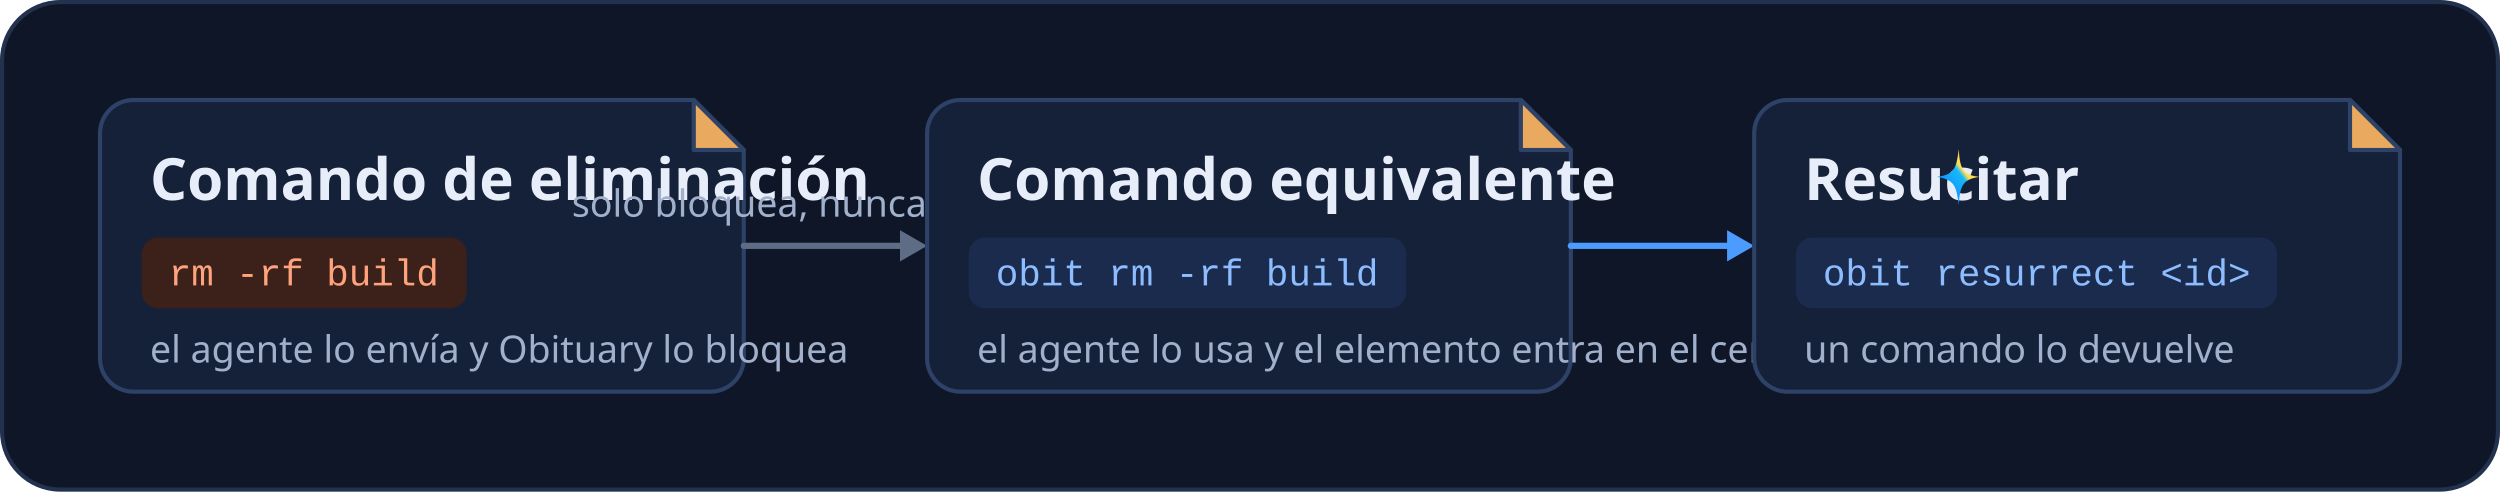
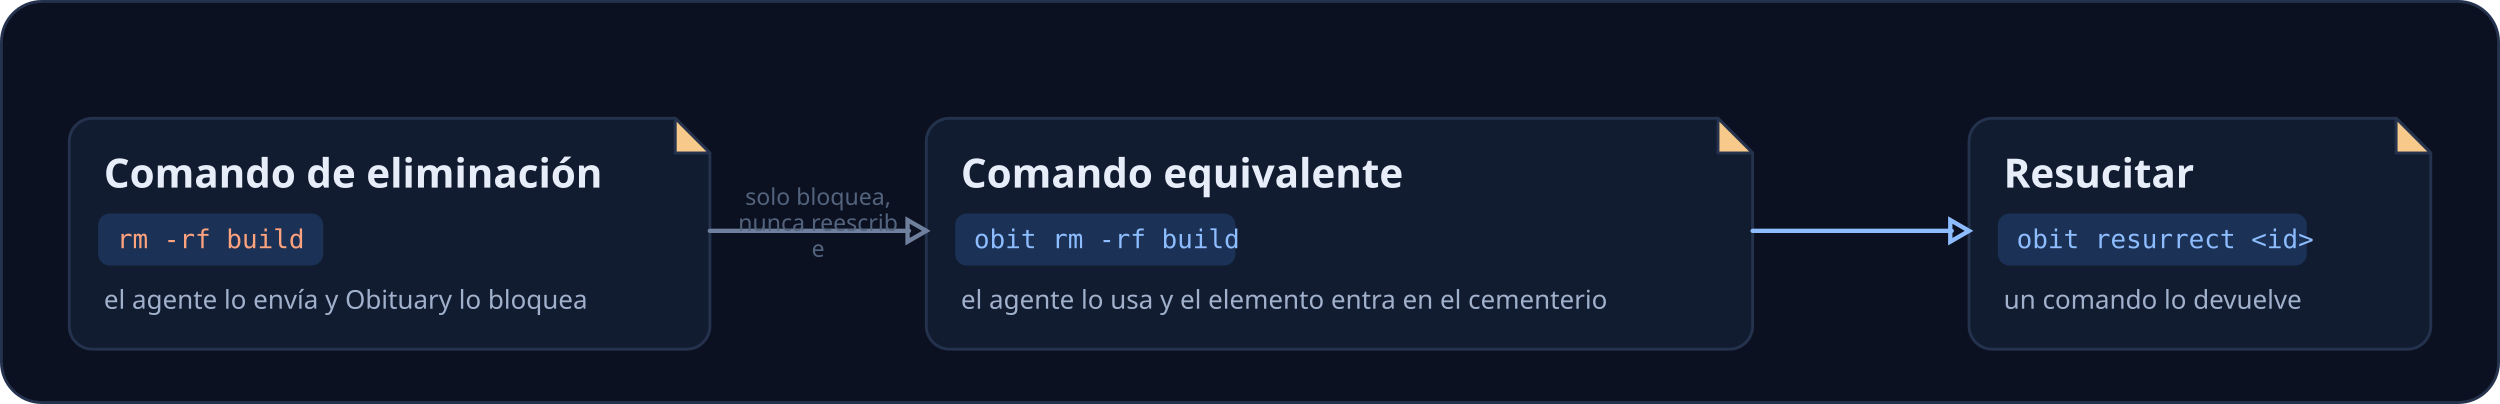
- <svg xmlns="http://www.w3.org/2000/svg" width="1200" height="236" viewBox="0 0 1200 236" role="img" aria-labelledby="title desc">
-   <defs>
-     <linearGradient id="spark" x1="0" y1="1" x2="1" y2="0">
-       <stop stop-color="#0876FF" />
-       <stop offset=".55" stop-color="#16B8FA" />
-       <stop offset=".62" stop-color="#FFE052" />
-       <stop offset="1" stop-color="#FFB329" />
-     </linearGradient>
-   </defs>
-   <rect x="1" y="1" width="1198" height="234" rx="28" fill="#0E1628" stroke="#22314D" stroke-width="2" />
+ <svg xmlns="http://www.w3.org/2000/svg" width="1732.7" height="280" viewBox="0 0 1732.7 280" role="img" aria-labelledby="title desc">
+   <rect x="1" y="1" width="1730.7" height="278" rx="28" fill="#0B1120" stroke="#24324D" stroke-width="2" />
  <g font-family="-apple-system, BlinkMacSystemFont, 'Segoe UI', 'Noto Sans', 'Noto Sans CJK SC', 'Noto Sans CJK TC', 'Noto Sans JP', 'Noto Sans KR', 'Noto Sans Cyrillic', 'Microsoft YaHei', 'PingFang SC', 'Hiragino Sans', 'Malgun Gothic', sans-serif">
-     <g>
-       <path d="M64 48H333L357 72V172A16 16 0 0 1 341 188H64A16 16 0 0 1 48 172V64A16 16 0 0 1 64 48Z" fill="#152039" stroke="#2E4166" stroke-width="2" />
-       <path d="M333 48V72H357Z" fill="#E9A95E" stroke="#2E4166" stroke-width="2" stroke-linejoin="round" />
-       <text x="72" y="96" font-size="28" font-weight="700" fill="#E8EEF9" id="guard-title" textLength="260" lengthAdjust="spacingAndGlyphs">Comando de eliminación</text>
-       <rect x="68" y="114" width="156" height="34" rx="8" fill="#3B2119" />
-       <text x="81" y="137" font-family="ui-monospace, 'Cascadia Code', 'SF Mono', SFMono-Regular, Menlo, Consolas, 'Liberation Mono', monospace" font-size="18" fill="#FFA27E">rm -rf build</text>
-       <text x="72" y="174" font-size="18" fill="#A1B1CC" id="guard-first" textLength="260" lengthAdjust="spacingAndGlyphs">el agente lo envía y Obituary lo bloquea</text>
-     </g>
-     <path d="M357 118H434" stroke="#5E6C86" stroke-width="3" stroke-linecap="round" fill="none" />
-     <path d="M445 118l-13 -7.5v15Z" fill="#5E6C86" />
-     <text x="401" y="104" font-size="18" fill="#A1B1CC" text-anchor="middle" id="guard-bridge" textLength="120" lengthAdjust="spacingAndGlyphs">solo bloquea, nunca reescribe</text>
-     <g>
-       <path d="M461 48H730L754 72V172A16 16 0 0 1 738 188H461A16 16 0 0 1 445 172V64A16 16 0 0 1 461 48Z" fill="#152039" stroke="#2E4166" stroke-width="2" />
-       <path d="M730 48V72H754Z" fill="#E9A95E" stroke="#2E4166" stroke-width="2" stroke-linejoin="round" />
-       <text x="469" y="96" font-size="28" font-weight="700" fill="#E8EEF9" id="guard-equiv" textLength="260" lengthAdjust="spacingAndGlyphs">Comando equivalente</text>
-       <rect x="465" y="114" width="210" height="34" rx="8" fill="#1B2B4E" />
-       <text x="478" y="137" font-family="ui-monospace, 'Cascadia Code', 'SF Mono', SFMono-Regular, Menlo, Consolas, 'Liberation Mono', monospace" font-size="18" fill="#8DBDFF">obit rm -rf build</text>
-       <text x="469" y="174" font-size="18" fill="#A1B1CC" id="guard-second" textLength="260" lengthAdjust="spacingAndGlyphs">el agente lo usa y el elemento entra en el cementerio</text>
-     </g>
-     <path d="M754 118H831" stroke="#4C9BFF" stroke-width="3" stroke-linecap="round" fill="none" />
-     <path d="M842 118l-13 -7.5v15Z" fill="#4C9BFF" />
-     <g>
-       <path d="M858 48H1128L1152 72V172A16 16 0 0 1 1136 188H858A16 16 0 0 1 842 172V64A16 16 0 0 1 858 48Z" fill="#152039" stroke="#2E4166" stroke-width="2" />
-       <path d="M1128 48V72H1152Z" fill="#E9A95E" stroke="#2E4166" stroke-width="2" stroke-linejoin="round" />
-       <text x="866" y="96" font-size="28" font-weight="700" fill="#E8EEF9" id="guard-res">Resucitar</text>
-       <rect x="862" y="114" width="231" height="34" rx="8" fill="#1B2B4E" />
-       <text x="875" y="137" font-family="ui-monospace, 'Cascadia Code', 'SF Mono', SFMono-Regular, Menlo, Consolas, 'Liberation Mono', monospace" font-size="18" fill="#8DBDFF">obit resurrect &lt;id&gt;</text>
-       <text x="866" y="174" font-size="18" fill="#A1B1CC" id="guard-res-note">un comando lo devuelve</text>
-       <path d="M17.6 9.4c.3 5.3 1.2 6.5 5.2 7-4 .6-4.9 2-5.2 7.1-.6-5.1-1.3-6.4-5.5-7.1 4.2-.6 4.9-1.8 5.5-7Z" fill="url(#spark)" transform="translate(940 85) scale(1.9) translate(-17.5 -16.45)" />
-     </g>
+     <path d="M64 82H468.0L492.0 106V226A16 16 0 0 1 476.0 242H64A16 16 0 0 1 48 226V98A16 16 0 0 1 64 82Z" fill="#121C31" stroke="#24324D" stroke-width="2" />
+     <path d="M468.0 82V106H492.0Z" fill="#F7C98B" stroke="#24324D" stroke-width="2" stroke-linejoin="round" />
+     <text x="72" y="130" font-family="-apple-system, BlinkMacSystemFont, 'Segoe UI', 'Noto Sans', 'Noto Sans CJK SC', 'Noto Sans CJK TC', 'Noto Sans JP', 'Noto Sans KR', 'Noto Sans Cyrillic', 'Microsoft YaHei', 'PingFang SC', 'Hiragino Sans', 'Malgun Gothic', sans-serif" font-size="28" fill="#E8EEF9" font-weight="700" id="guard_title">Comando de eliminación</text>
+     <rect x="68" y="148" width="156" height="36" rx="8" fill="#1B3155" />
+     <text x="81" y="172" font-family="ui-monospace, 'Cascadia Code', 'SF Mono', Consolas, monospace" font-size="18" fill="#FFA27E">rm -rf build</text>
+     <text x="72" y="214" font-family="-apple-system, BlinkMacSystemFont, 'Segoe UI', 'Noto Sans', 'Noto Sans CJK SC', 'Noto Sans CJK TC', 'Noto Sans JP', 'Noto Sans KR', 'Noto Sans Cyrillic', 'Microsoft YaHei', 'PingFang SC', 'Hiragino Sans', 'Malgun Gothic', sans-serif" font-size="18" fill="#A1B1CC" id="guard_first">el agente lo envía y Obituary lo bloquea</text>
+     <path d="M658.0 82H1190.7L1214.7 106V226A16 16 0 0 1 1198.7 242H658.0A16 16 0 0 1 642.0 226V98A16 16 0 0 1 658.0 82Z" fill="#121C31" stroke="#24324D" stroke-width="2" />
+     <path d="M1190.7 82V106H1214.7Z" fill="#F7C98B" stroke="#24324D" stroke-width="2" stroke-linejoin="round" />
+     <text x="666.0" y="130" font-family="-apple-system, BlinkMacSystemFont, 'Segoe UI', 'Noto Sans', 'Noto Sans CJK SC', 'Noto Sans CJK TC', 'Noto Sans JP', 'Noto Sans KR', 'Noto Sans Cyrillic', 'Microsoft YaHei', 'PingFang SC', 'Hiragino Sans', 'Malgun Gothic', sans-serif" font-size="28" fill="#E8EEF9" font-weight="700" id="guard_equiv">Comando equivalente</text>
+     <rect x="662.0" y="148" width="194.3" height="36" rx="8" fill="#1B3155" />
+     <text x="675.0" y="172" font-family="ui-monospace, 'Cascadia Code', 'SF Mono', Consolas, monospace" font-size="18" fill="#8DBDFF">obit rm -rf build</text>
+     <text x="666.0" y="214" font-family="-apple-system, BlinkMacSystemFont, 'Segoe UI', 'Noto Sans', 'Noto Sans CJK SC', 'Noto Sans CJK TC', 'Noto Sans JP', 'Noto Sans KR', 'Noto Sans Cyrillic', 'Microsoft YaHei', 'PingFang SC', 'Hiragino Sans', 'Malgun Gothic', sans-serif" font-size="18" fill="#A1B1CC" id="guard_second">el agente lo usa y el elemento entra en el cementerio</text>
+     <path d="M1380.7 82H1660.7L1684.7 106V226A16 16 0 0 1 1668.7 242H1380.7A16 16 0 0 1 1364.7 226V98A16 16 0 0 1 1380.7 82Z" fill="#121C31" stroke="#24324D" stroke-width="2" />
+     <path d="M1660.7 82V106H1684.7Z" fill="#F7C98B" stroke="#24324D" stroke-width="2" stroke-linejoin="round" />
+     <text x="1388.7" y="130" font-family="-apple-system, BlinkMacSystemFont, 'Segoe UI', 'Noto Sans', 'Noto Sans CJK SC', 'Noto Sans CJK TC', 'Noto Sans JP', 'Noto Sans KR', 'Noto Sans Cyrillic', 'Microsoft YaHei', 'PingFang SC', 'Hiragino Sans', 'Malgun Gothic', sans-serif" font-size="28" fill="#E8EEF9" font-weight="700" id="guard_res">Resucitar</text>
+     <path id="guard-star" d="M17.6 9.4c.3 5.3 1.2 6.5 5.2 7-4 .6-4.9 2-5.2 7.1-.6-5.1-1.3-6.4-5.5-7.1 4.2-.6 4.9-1.8 5.5-7Z" fill="url(#spark)" transform="translate(1539.3 119) scale(1.55) translate(-17.5 -16.45)" />
+     <rect x="1384.7" y="148" width="214.1" height="36" rx="8" fill="#1B3155" />
+     <text x="1397.7" y="172" font-family="ui-monospace, 'Cascadia Code', 'SF Mono', Consolas, monospace" font-size="18" fill="#8DBDFF">obit resurrect &lt;id&gt;</text>
+     <text x="1388.7" y="214" font-family="-apple-system, BlinkMacSystemFont, 'Segoe UI', 'Noto Sans', 'Noto Sans CJK SC', 'Noto Sans CJK TC', 'Noto Sans JP', 'Noto Sans KR', 'Noto Sans Cyrillic', 'Microsoft YaHei', 'PingFang SC', 'Hiragino Sans', 'Malgun Gothic', sans-serif" font-size="18" fill="#A1B1CC" id="guard_res_note">un comando lo devuelve</text>
+     <path d="M492.0 160H630.0M642.0 160l-13 -7.5v15Z" stroke="#6F809E" stroke-width="3" stroke-linecap="round" fill="none" />
+     <text x="567.0" y="142" font-family="-apple-system, BlinkMacSystemFont, 'Segoe UI', 'Noto Sans', 'Noto Sans CJK SC', 'Noto Sans CJK TC', 'Noto Sans JP', 'Noto Sans KR', 'Noto Sans Cyrillic', 'Microsoft YaHei', 'PingFang SC', 'Hiragino Sans', 'Malgun Gothic', sans-serif" font-size="16" fill="#53637D" text-anchor="middle">solo bloquea,</text>
+     <text x="567.0" y="160" font-family="-apple-system, BlinkMacSystemFont, 'Segoe UI', 'Noto Sans', 'Noto Sans CJK SC', 'Noto Sans CJK TC', 'Noto Sans JP', 'Noto Sans KR', 'Noto Sans Cyrillic', 'Microsoft YaHei', 'PingFang SC', 'Hiragino Sans', 'Malgun Gothic', sans-serif" font-size="16" fill="#53637D" text-anchor="middle">nunca reescrib</text>
+     <text x="567.0" y="178" font-family="-apple-system, BlinkMacSystemFont, 'Segoe UI', 'Noto Sans', 'Noto Sans CJK SC', 'Noto Sans CJK TC', 'Noto Sans JP', 'Noto Sans KR', 'Noto Sans Cyrillic', 'Microsoft YaHei', 'PingFang SC', 'Hiragino Sans', 'Malgun Gothic', sans-serif" font-size="16" fill="#53637D" text-anchor="middle">e</text>
+     <path d="M1214.7 160H1352.7M1364.7 160l-13 -7.5v15Z" stroke="#8DBDFF" stroke-width="3" stroke-linecap="round" fill="none" />
  </g>
</svg>
